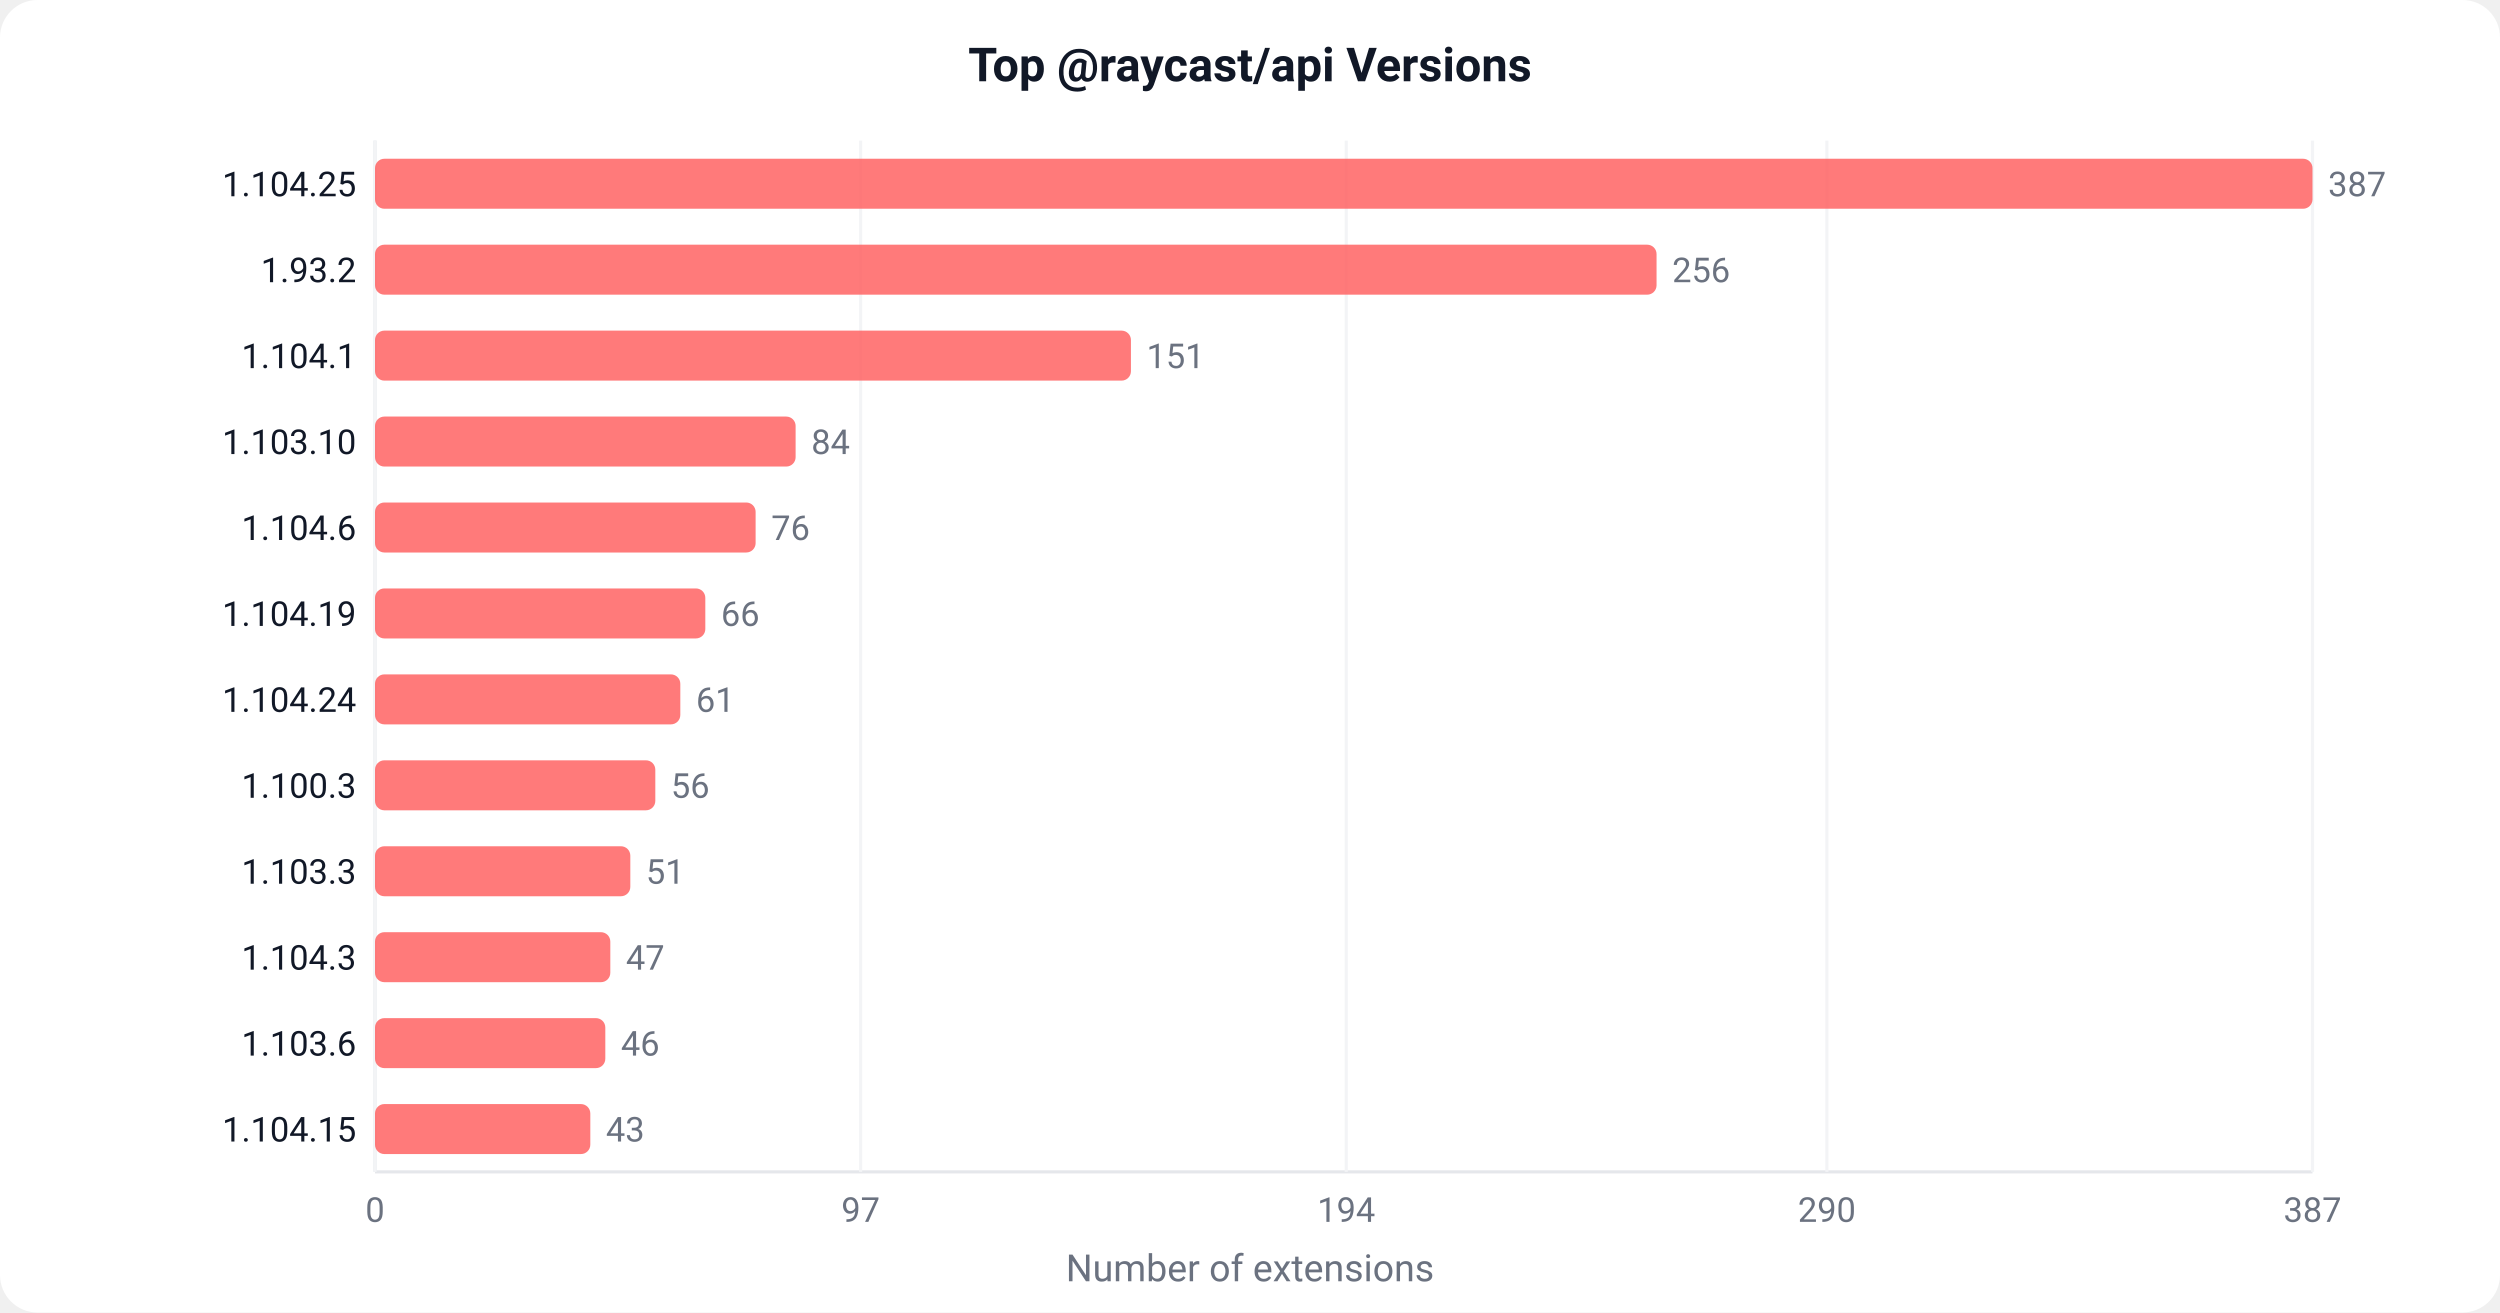
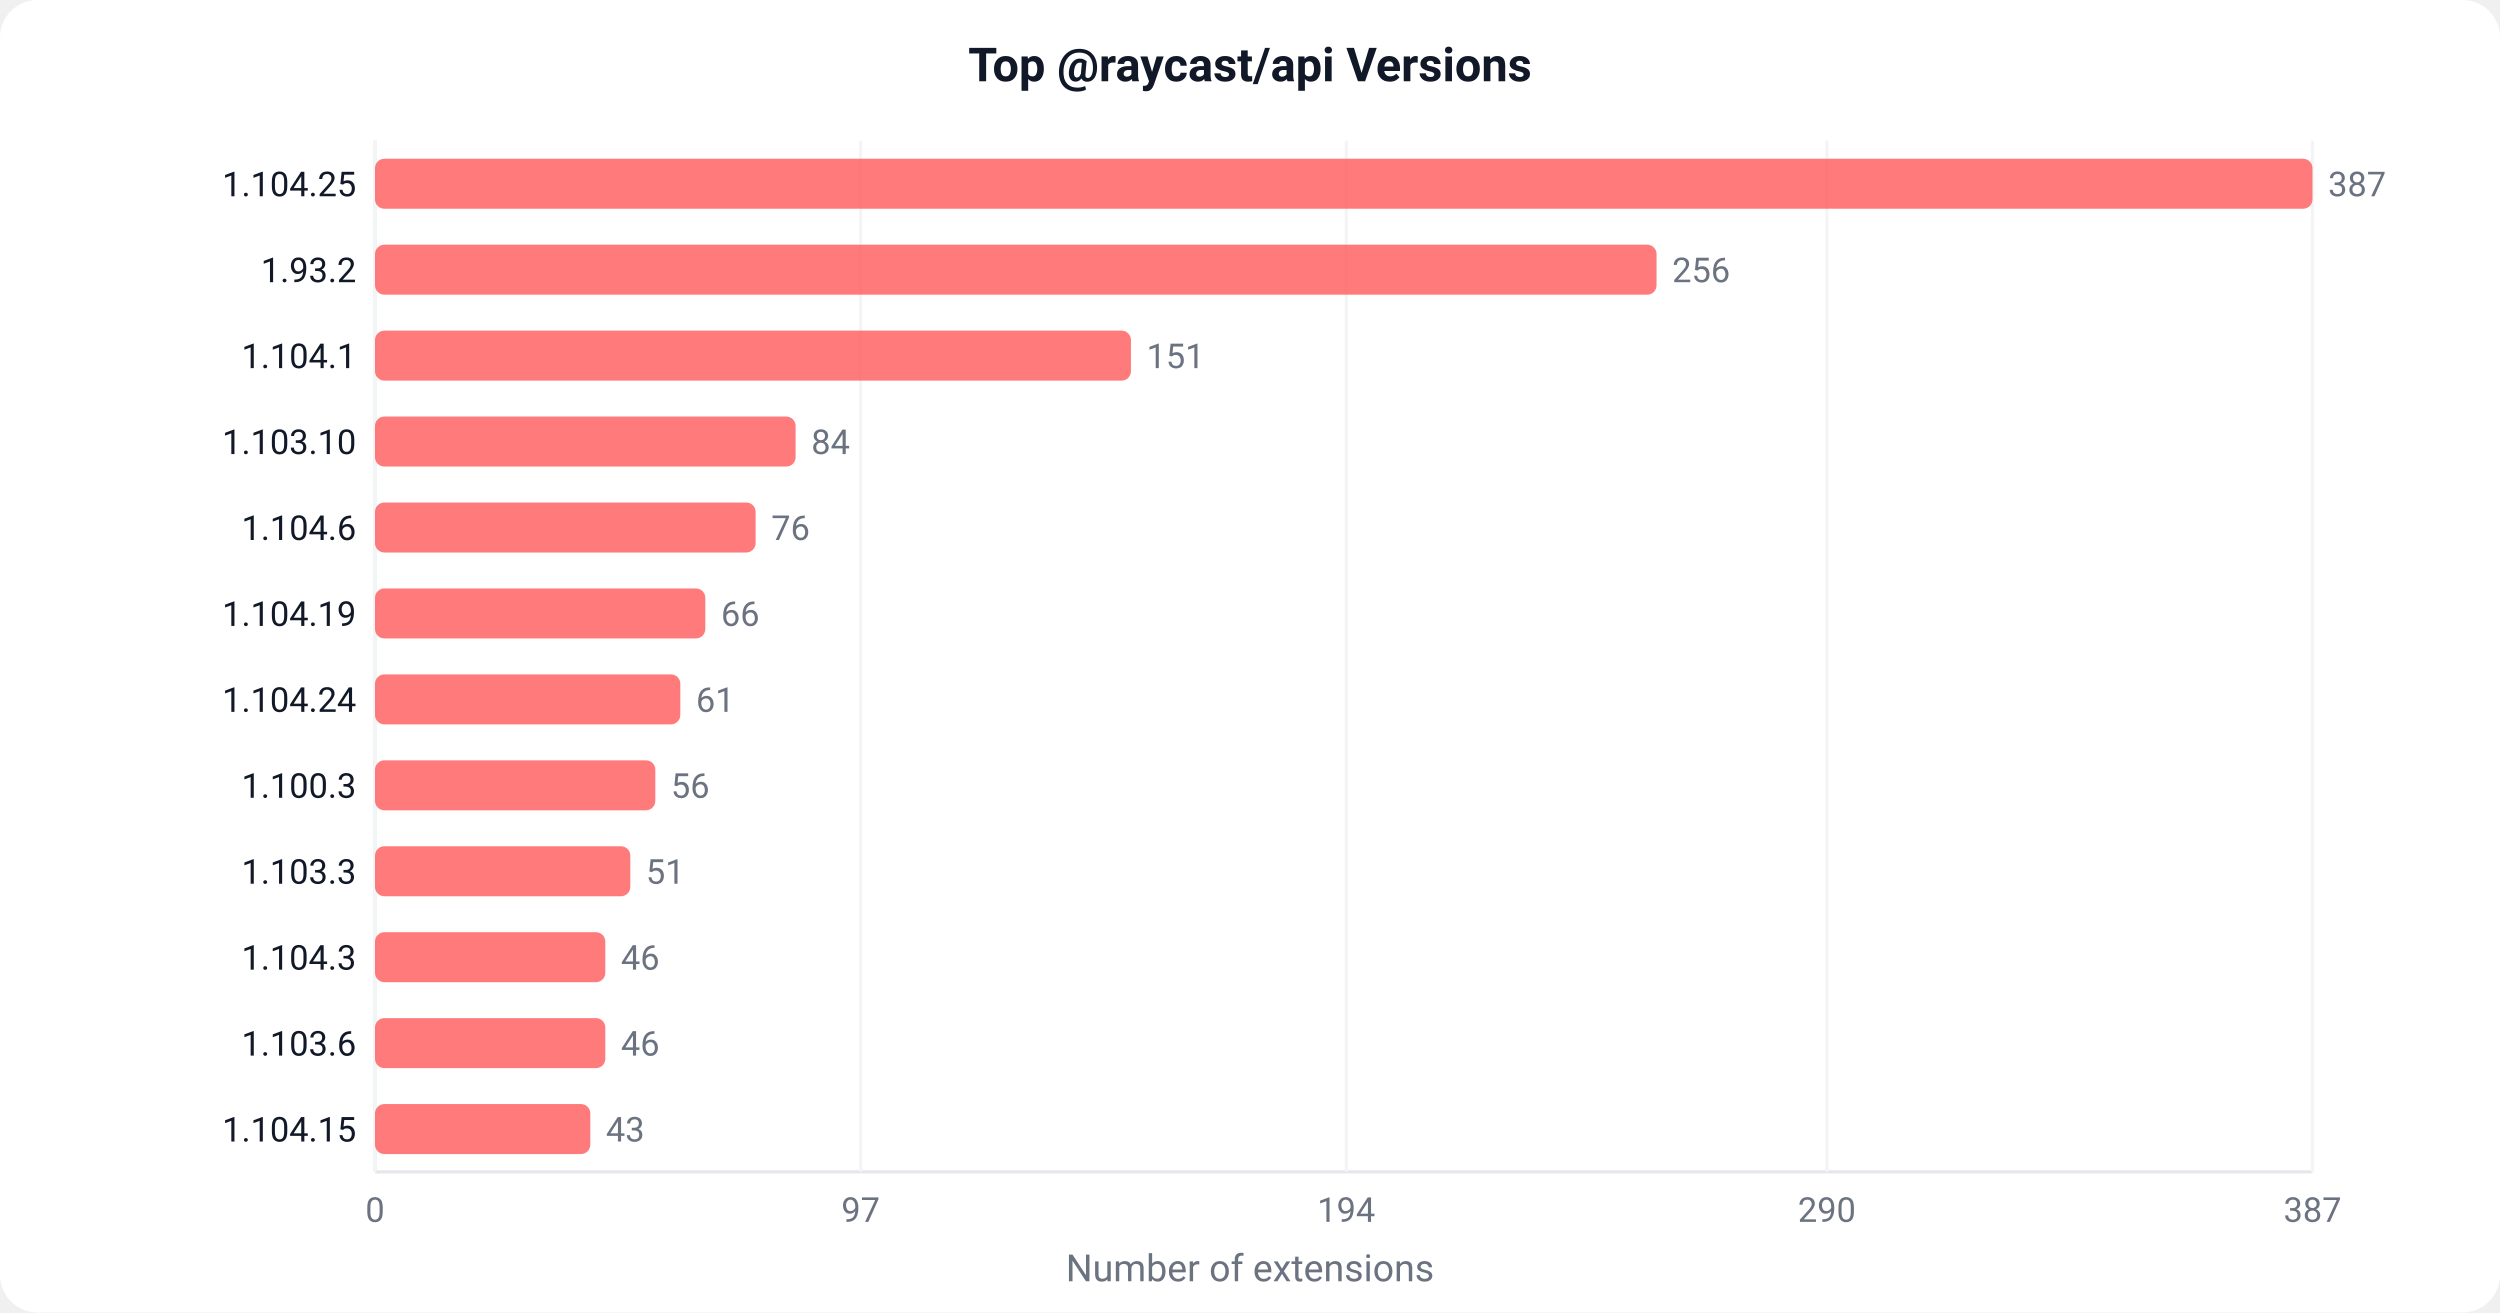
<svg xmlns="http://www.w3.org/2000/svg" width="800" height="420" viewBox="0 0 800 420">
  <defs>
    <style>text { font-family: -apple-system, BlinkMacSystemFont, 'Segoe UI', Roboto, sans-serif; }</style>
  </defs>
  <rect width="800" height="420" fill="#ffffff" rx="12" />
  <text x="400" y="26" text-anchor="middle" font-size="15" font-weight="600" fill="#111827">Top @raycast/api Versions</text>
  <line x1="120" y1="45" x2="120" y2="375" stroke="#e5e7eb" stroke-width="1" />
  <line x1="120" y1="375" x2="740" y2="375" stroke="#e5e7eb" stroke-width="1" />
  <line x1="120.0" y1="45" x2="120.0" y2="375" stroke="#f3f4f6" stroke-width="1" />
  <text x="120.0" y="391.0" text-anchor="middle" font-size="11" fill="#6b7280">0</text>
  <line x1="275.4" y1="45" x2="275.4" y2="375" stroke="#f3f4f6" stroke-width="1" />
  <text x="275.4" y="391.0" text-anchor="middle" font-size="11" fill="#6b7280">97</text>
  <line x1="430.8" y1="45" x2="430.8" y2="375" stroke="#f3f4f6" stroke-width="1" />
  <text x="430.8" y="391.0" text-anchor="middle" font-size="11" fill="#6b7280">194</text>
  <line x1="584.6" y1="45" x2="584.6" y2="375" stroke="#f3f4f6" stroke-width="1" />
  <text x="584.6" y="391.0" text-anchor="middle" font-size="11" fill="#6b7280">290</text>
  <line x1="740.0" y1="45" x2="740.0" y2="375" stroke="#f3f4f6" stroke-width="1" />
  <text x="740.0" y="391.0" text-anchor="middle" font-size="11" fill="#6b7280">387</text>
  <rect x="120" y="50.8" width="620.0" height="16" fill="#FF6363" rx="3" opacity="0.85" />
  <text x="114" y="62.8" text-anchor="end" font-size="11" fill="#111827">1.104.25</text>
  <text x="745.0" y="62.8" font-size="11" fill="#6b7280">387</text>
  <rect x="120" y="78.3" width="410.1" height="16" fill="#FF6363" rx="3" opacity="0.85" />
  <text x="114" y="90.3" text-anchor="end" font-size="11" fill="#111827">1.93.2</text>
  <text x="535.1" y="90.3" font-size="11" fill="#6b7280">256</text>
  <rect x="120" y="105.8" width="241.9" height="16" fill="#FF6363" rx="3" opacity="0.85" />
  <text x="114" y="117.8" text-anchor="end" font-size="11" fill="#111827">1.104.1</text>
  <text x="366.9" y="117.8" font-size="11" fill="#6b7280">151</text>
  <rect x="120" y="133.3" width="134.6" height="16" fill="#FF6363" rx="3" opacity="0.85" />
  <text x="114" y="145.3" text-anchor="end" font-size="11" fill="#111827">1.103.10</text>
  <text x="259.6" y="145.3" font-size="11" fill="#6b7280">84</text>
  <rect x="120" y="160.8" width="121.8" height="16" fill="#FF6363" rx="3" opacity="0.85" />
  <text x="114" y="172.8" text-anchor="end" font-size="11" fill="#111827">1.104.6</text>
  <text x="246.8" y="172.8" font-size="11" fill="#6b7280">76</text>
  <rect x="120" y="188.3" width="105.7" height="16" fill="#FF6363" rx="3" opacity="0.85" />
  <text x="114" y="200.3" text-anchor="end" font-size="11" fill="#111827">1.104.19</text>
  <text x="230.7" y="200.3" font-size="11" fill="#6b7280">66</text>
  <rect x="120" y="215.8" width="97.7" height="16" fill="#FF6363" rx="3" opacity="0.85" />
  <text x="114" y="227.8" text-anchor="end" font-size="11" fill="#111827">1.104.24</text>
  <text x="222.7" y="227.8" font-size="11" fill="#6b7280">61</text>
  <rect x="120" y="243.3" width="89.7" height="16" fill="#FF6363" rx="3" opacity="0.85" />
  <text x="114" y="255.3" text-anchor="end" font-size="11" fill="#111827">1.100.3</text>
  <text x="214.7" y="255.3" font-size="11" fill="#6b7280">56</text>
  <rect x="120" y="270.8" width="81.7" height="16" fill="#FF6363" rx="3" opacity="0.85" />
  <text x="114" y="282.8" text-anchor="end" font-size="11" fill="#111827">1.103.3</text>
  <text x="206.7" y="282.8" font-size="11" fill="#6b7280">51</text>
-   <rect x="120" y="298.3" width="75.3" height="16" fill="#FF6363" rx="3" opacity="0.85" />
+   <rect x="120" y="298.3" width="73.7" height="16" fill="#FF6363" rx="3" opacity="0.85" />
  <text x="114" y="310.3" text-anchor="end" font-size="11" fill="#111827">1.104.3</text>
-   <text x="200.3" y="310.3" font-size="11" fill="#6b7280">47</text>
+   <text x="198.7" y="310.3" font-size="11" fill="#6b7280">46</text>
  <rect x="120" y="325.8" width="73.7" height="16" fill="#FF6363" rx="3" opacity="0.85" />
  <text x="114" y="337.8" text-anchor="end" font-size="11" fill="#111827">1.103.6</text>
  <text x="198.7" y="337.8" font-size="11" fill="#6b7280">46</text>
  <rect x="120" y="353.3" width="68.9" height="16" fill="#FF6363" rx="3" opacity="0.85" />
  <text x="114" y="365.3" text-anchor="end" font-size="11" fill="#111827">1.104.15</text>
  <text x="193.9" y="365.3" font-size="11" fill="#6b7280">43</text>
  <text x="400" y="410" text-anchor="middle" font-size="12" fill="#6b7280">Number of extensions</text>
</svg>
